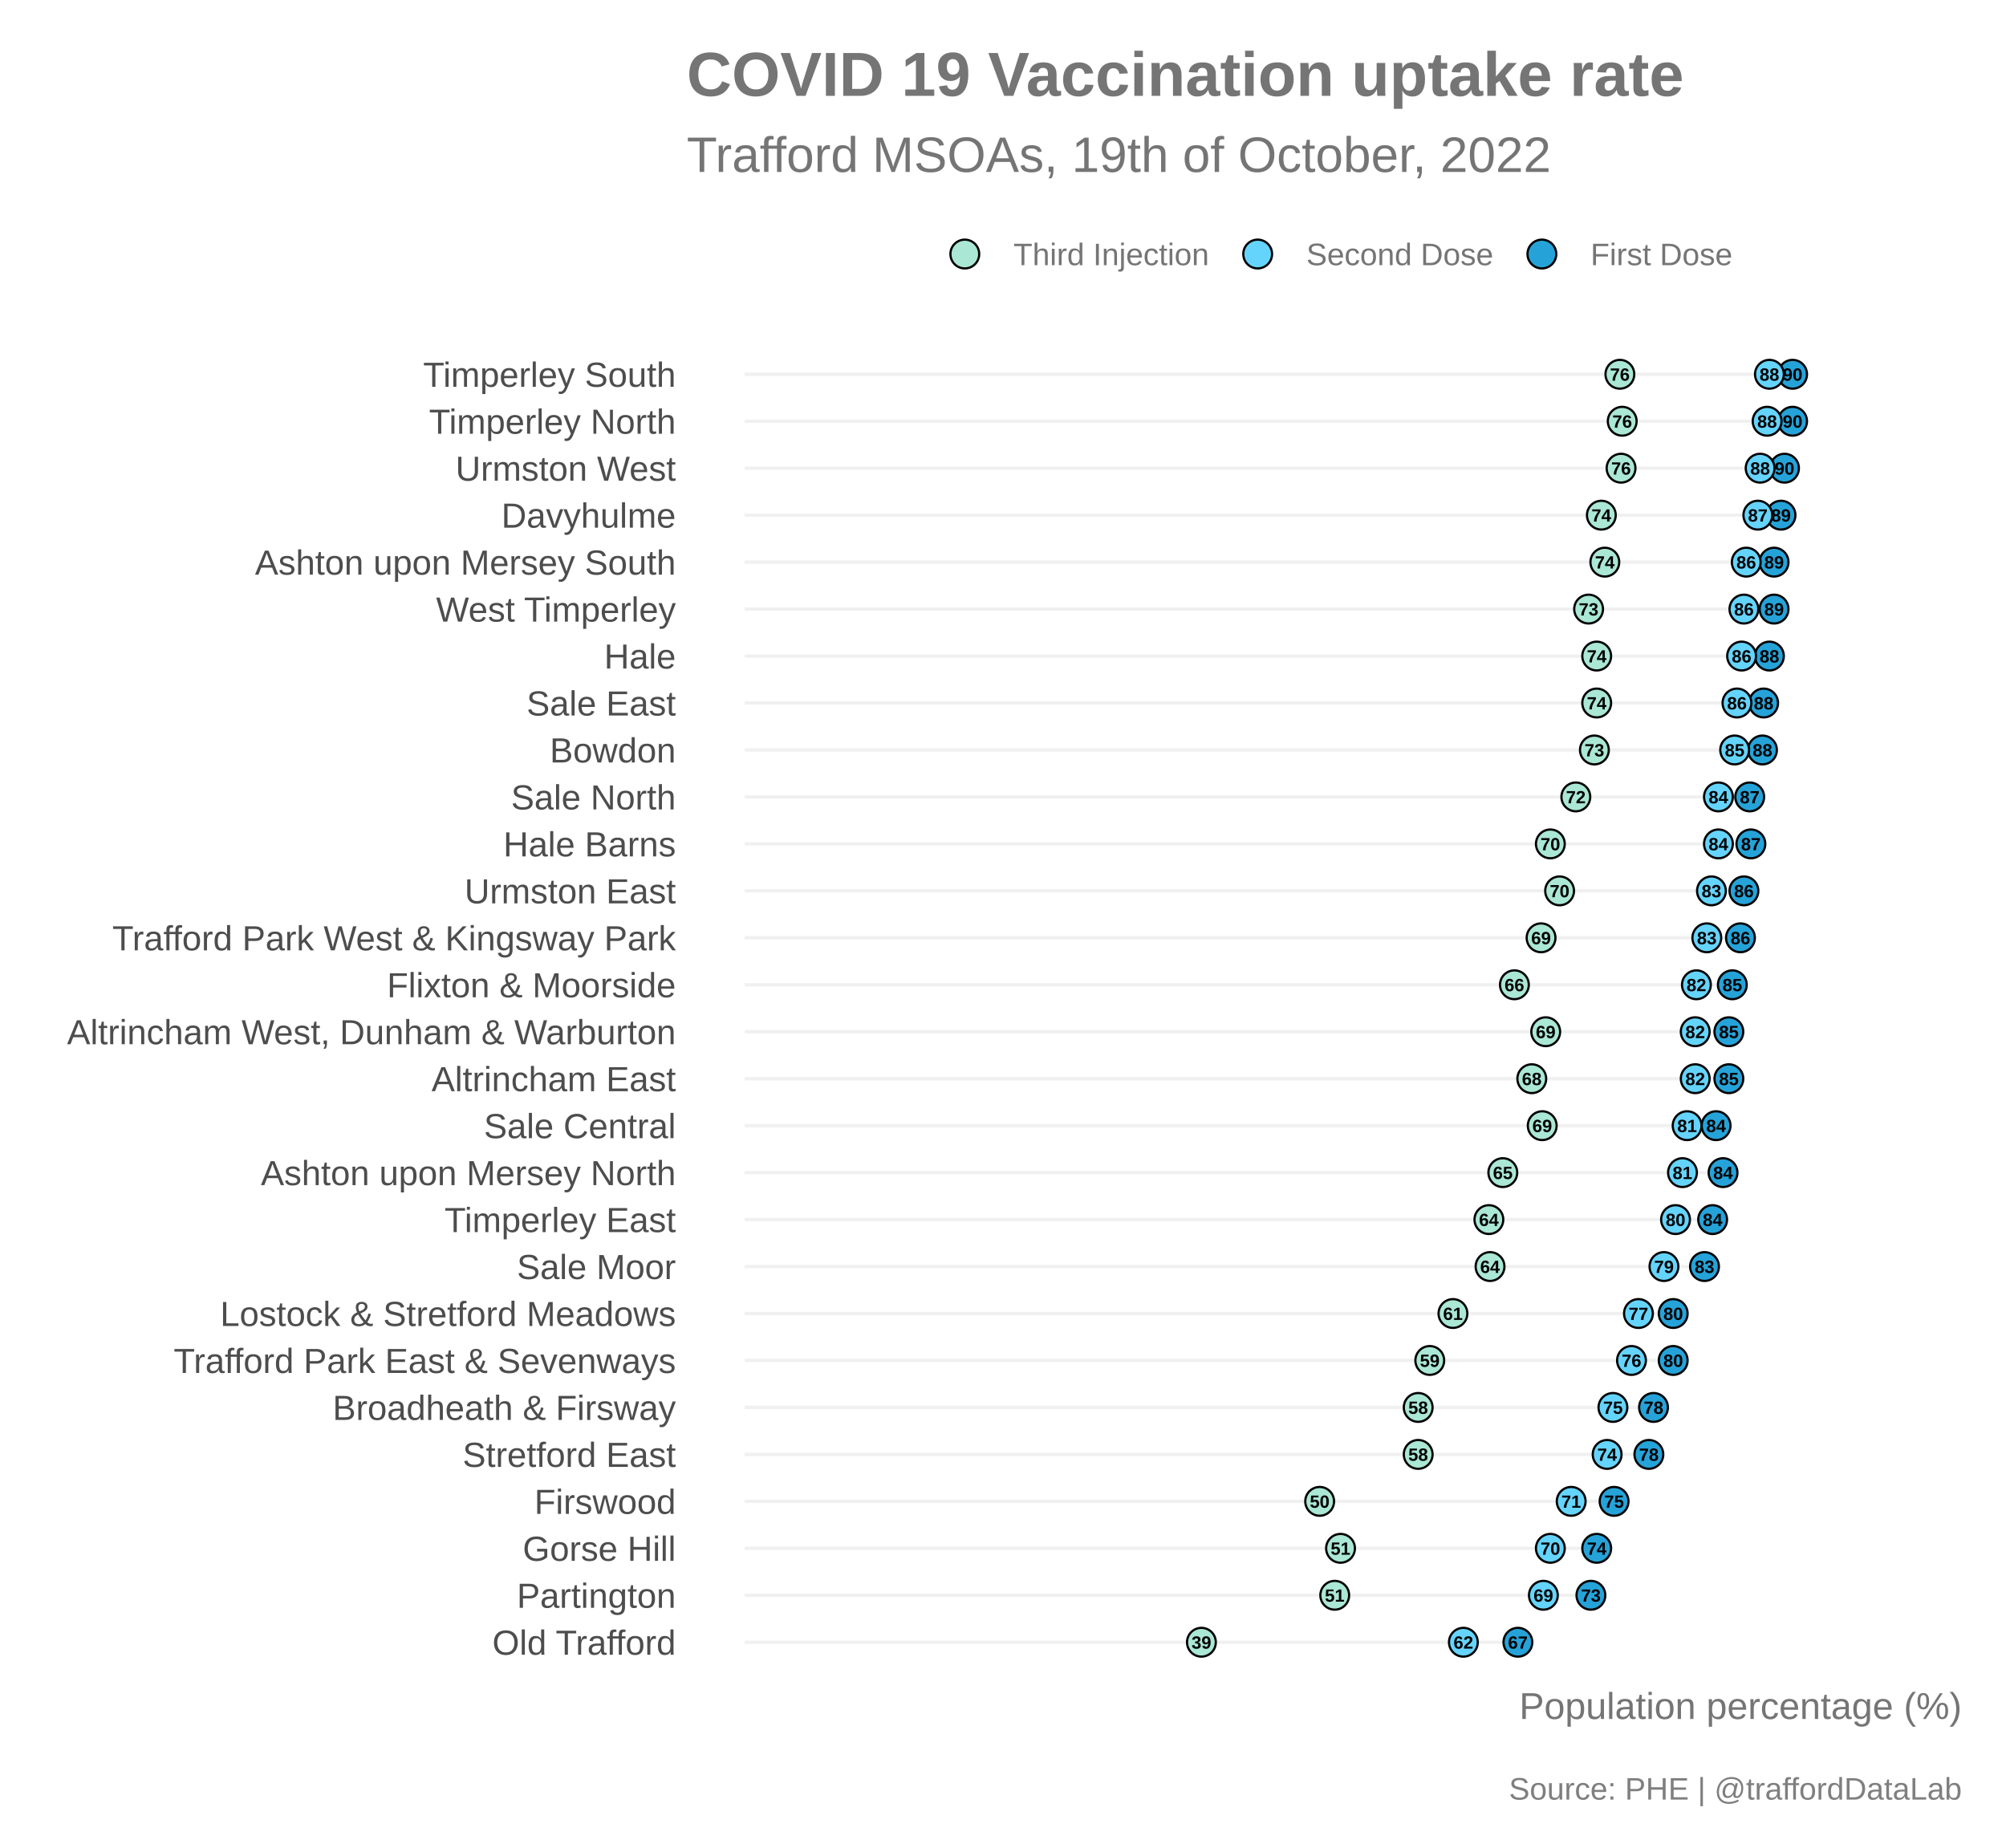
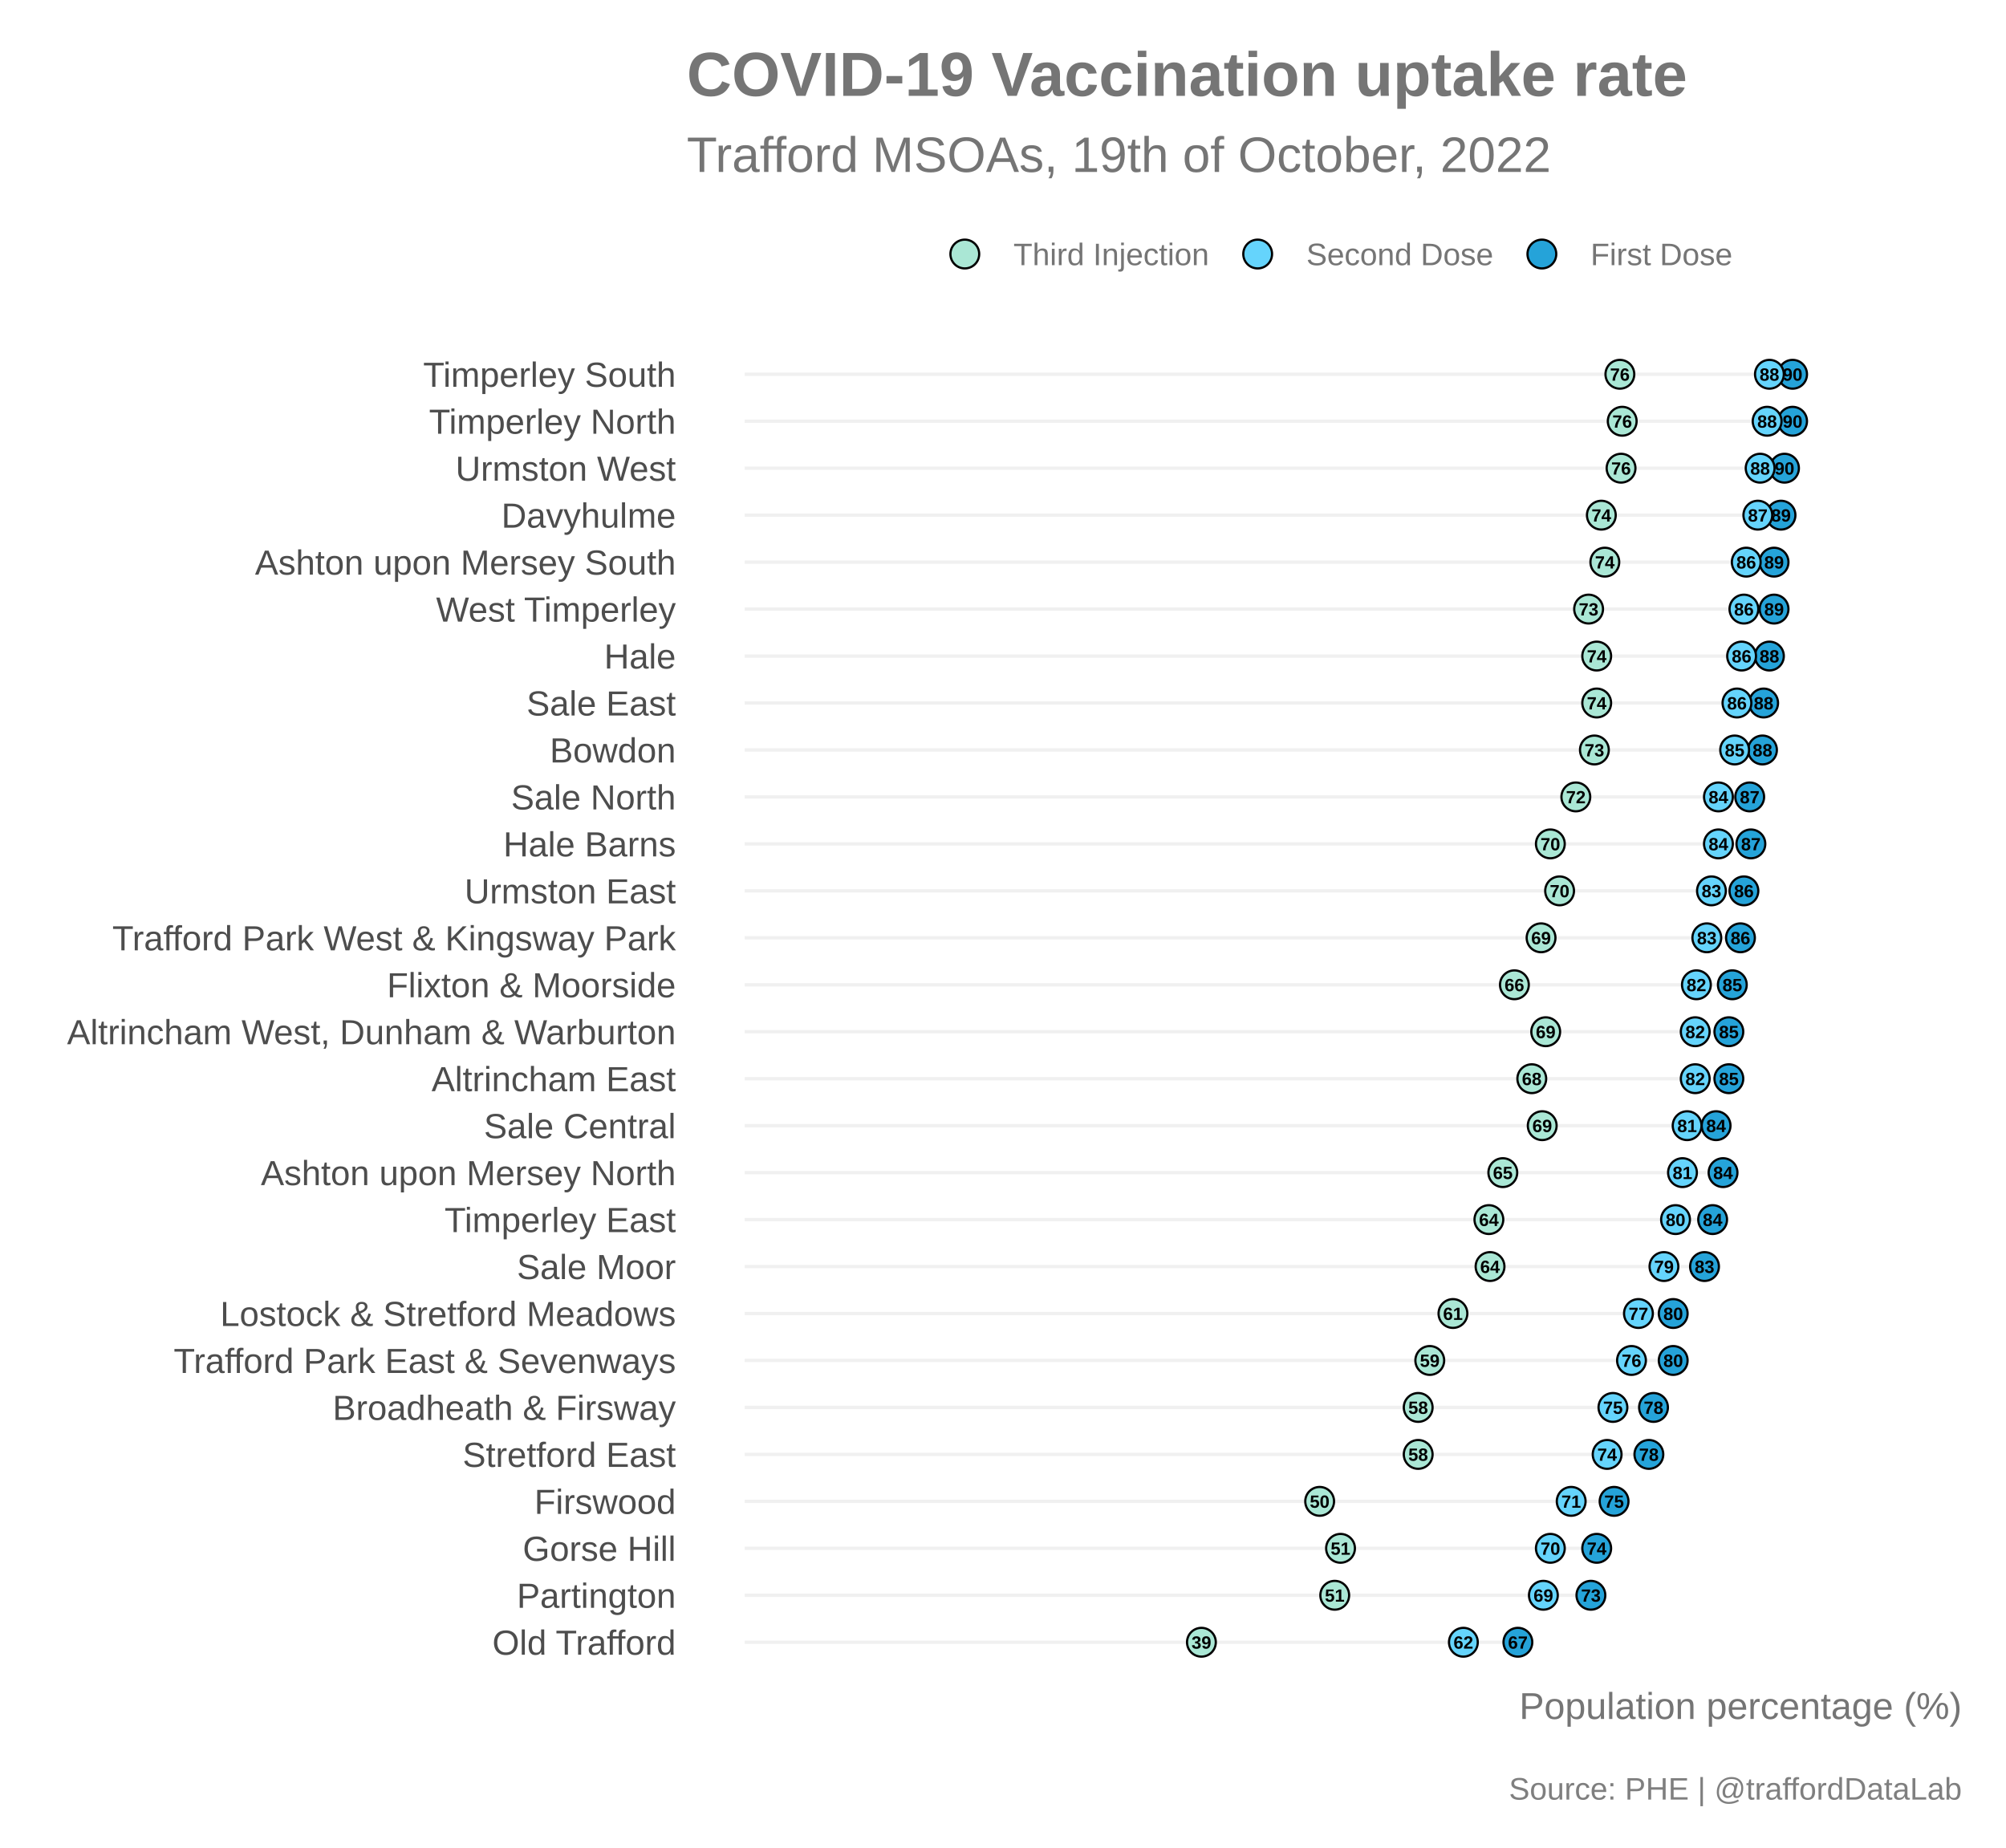
<svg xmlns="http://www.w3.org/2000/svg" class="svglite" width="644.00pt" height="593.00pt" viewBox="0 0 644.00 593.00">
  <defs>
    <style type="text/css">
    .svglite line, .svglite polyline, .svglite polygon, .svglite path, .svglite rect, .svglite circle {
      fill: none;
      stroke: #000000;
      stroke-linecap: round;
      stroke-linejoin: round;
      stroke-miterlimit: 10.00;
    }
    .svglite text {
      white-space: pre;
    }
  </style>
  </defs>
  <rect width="100%" height="100%" style="stroke: none; fill: none;" />
  <defs>
    <clipPath id="cpMC4wMHw2NDQuMDB8MC4wMHw1OTMuMDA=">
      <rect x="0.00" y="0.00" width="644.00" height="593.00" />
    </clipPath>
  </defs>
  <g clip-path="url(#cpMC4wMHw2NDQuMDB8MC4wMHw1OTMuMDA=)">
</g>
  <defs>
    <clipPath id="cpMjIwLjQ3fDYyOS44M3wxMTEuMTF8NTM2LjI0">
      <rect x="220.47" y="111.11" width="409.36" height="425.14" />
    </clipPath>
  </defs>
  <g clip-path="url(#cpMjIwLjQ3fDYyOS44M3wxMTEuMTF8NTM2LjI0)">
    <line x1="239.07" y1="527.20" x2="487.30" y2="527.20" style="stroke-width: 1.07; stroke: #F0F0F0; stroke-linecap: butt;" />
    <line x1="239.07" y1="301.06" x2="558.75" y2="301.06" style="stroke-width: 1.07; stroke: #F0F0F0; stroke-linecap: butt;" />
    <line x1="239.07" y1="497.05" x2="512.60" y2="497.05" style="stroke-width: 1.07; stroke: #F0F0F0; stroke-linecap: butt;" />
    <line x1="239.07" y1="481.97" x2="518.18" y2="481.97" style="stroke-width: 1.07; stroke: #F0F0F0; stroke-linecap: butt;" />
    <line x1="239.07" y1="165.38" x2="571.77" y2="165.38" style="stroke-width: 1.07; stroke: #F0F0F0; stroke-linecap: butt;" />
    <line x1="239.07" y1="436.74" x2="537.16" y2="436.74" style="stroke-width: 1.07; stroke: #F0F0F0; stroke-linecap: butt;" />
    <line x1="239.07" y1="316.14" x2="556.14" y2="316.14" style="stroke-width: 1.07; stroke: #F0F0F0; stroke-linecap: butt;" />
    <line x1="239.07" y1="421.67" x2="537.16" y2="421.67" style="stroke-width: 1.07; stroke: #F0F0F0; stroke-linecap: butt;" />
    <line x1="239.07" y1="285.99" x2="559.86" y2="285.99" style="stroke-width: 1.07; stroke: #F0F0F0; stroke-linecap: butt;" />
    <line x1="239.07" y1="150.30" x2="572.89" y2="150.30" style="stroke-width: 1.07; stroke: #F0F0F0; stroke-linecap: butt;" />
    <line x1="239.07" y1="466.90" x2="529.35" y2="466.90" style="stroke-width: 1.07; stroke: #F0F0F0; stroke-linecap: butt;" />
    <line x1="239.07" y1="255.83" x2="561.72" y2="255.83" style="stroke-width: 1.07; stroke: #F0F0F0; stroke-linecap: butt;" />
    <line x1="239.07" y1="376.44" x2="553.16" y2="376.44" style="stroke-width: 1.07; stroke: #F0F0F0; stroke-linecap: butt;" />
    <line x1="239.07" y1="225.68" x2="566.19" y2="225.68" style="stroke-width: 1.07; stroke: #F0F0F0; stroke-linecap: butt;" />
    <line x1="239.07" y1="361.37" x2="550.93" y2="361.37" style="stroke-width: 1.07; stroke: #F0F0F0; stroke-linecap: butt;" />
    <line x1="239.07" y1="180.46" x2="569.54" y2="180.46" style="stroke-width: 1.07; stroke: #F0F0F0; stroke-linecap: butt;" />
    <line x1="239.07" y1="512.12" x2="510.74" y2="512.12" style="stroke-width: 1.07; stroke: #F0F0F0; stroke-linecap: butt;" />
    <line x1="239.07" y1="406.59" x2="547.21" y2="406.59" style="stroke-width: 1.07; stroke: #F0F0F0; stroke-linecap: butt;" />
    <line x1="239.07" y1="451.82" x2="530.84" y2="451.82" style="stroke-width: 1.07; stroke: #F0F0F0; stroke-linecap: butt;" />
    <line x1="239.07" y1="195.53" x2="569.54" y2="195.53" style="stroke-width: 1.07; stroke: #F0F0F0; stroke-linecap: butt;" />
    <line x1="239.07" y1="135.23" x2="575.49" y2="135.23" style="stroke-width: 1.07; stroke: #F0F0F0; stroke-linecap: butt;" />
    <line x1="239.07" y1="391.52" x2="549.82" y2="391.52" style="stroke-width: 1.07; stroke: #F0F0F0; stroke-linecap: butt;" />
    <line x1="239.07" y1="120.15" x2="575.49" y2="120.15" style="stroke-width: 1.07; stroke: #F0F0F0; stroke-linecap: butt;" />
    <line x1="239.07" y1="346.29" x2="555.03" y2="346.29" style="stroke-width: 1.07; stroke: #F0F0F0; stroke-linecap: butt;" />
    <line x1="239.07" y1="331.21" x2="555.03" y2="331.21" style="stroke-width: 1.07; stroke: #F0F0F0; stroke-linecap: butt;" />
    <line x1="239.07" y1="210.61" x2="568.05" y2="210.61" style="stroke-width: 1.07; stroke: #F0F0F0; stroke-linecap: butt;" />
    <line x1="239.07" y1="240.76" x2="565.82" y2="240.76" style="stroke-width: 1.07; stroke: #F0F0F0; stroke-linecap: butt;" />
    <line x1="239.07" y1="270.91" x2="562.10" y2="270.91" style="stroke-width: 1.07; stroke: #F0F0F0; stroke-linecap: butt;" />
    <circle cx="487.30" cy="527.20" r="4.62" style="stroke-width: 0.71; fill: #25A3D9;" />
    <circle cx="469.80" cy="527.20" r="4.62" style="stroke-width: 0.71; fill: #65D4FC;" />
    <circle cx="385.70" cy="527.20" r="4.62" style="stroke-width: 0.71; fill: #AAE7D5;" />
    <circle cx="558.75" cy="301.06" r="4.62" style="stroke-width: 0.71; fill: #25A3D9;" />
    <circle cx="547.95" cy="301.06" r="4.62" style="stroke-width: 0.71; fill: #65D4FC;" />
    <circle cx="494.74" cy="301.06" r="4.62" style="stroke-width: 0.71; fill: #AAE7D5;" />
    <circle cx="512.60" cy="497.05" r="4.62" style="stroke-width: 0.71; fill: #25A3D9;" />
    <circle cx="497.72" cy="497.05" r="4.62" style="stroke-width: 0.71; fill: #65D4FC;" />
    <circle cx="430.36" cy="497.05" r="4.62" style="stroke-width: 0.71; fill: #AAE7D5;" />
    <circle cx="518.18" cy="481.97" r="4.62" style="stroke-width: 0.71; fill: #25A3D9;" />
    <circle cx="504.41" cy="481.97" r="4.62" style="stroke-width: 0.71; fill: #65D4FC;" />
    <circle cx="423.66" cy="481.97" r="4.62" style="stroke-width: 0.71; fill: #AAE7D5;" />
    <circle cx="571.77" cy="165.38" r="4.62" style="stroke-width: 0.71; fill: #25A3D9;" />
    <circle cx="564.33" cy="165.38" r="4.62" style="stroke-width: 0.71; fill: #65D4FC;" />
    <circle cx="514.09" cy="165.38" r="4.62" style="stroke-width: 0.71; fill: #AAE7D5;" />
    <circle cx="537.16" cy="436.74" r="4.62" style="stroke-width: 0.71; fill: #25A3D9;" />
    <circle cx="523.77" cy="436.74" r="4.62" style="stroke-width: 0.71; fill: #65D4FC;" />
    <circle cx="459.01" cy="436.74" r="4.62" style="stroke-width: 0.71; fill: #AAE7D5;" />
    <circle cx="556.14" cy="316.14" r="4.62" style="stroke-width: 0.71; fill: #25A3D9;" />
    <circle cx="544.61" cy="316.14" r="4.62" style="stroke-width: 0.71; fill: #65D4FC;" />
    <circle cx="486.18" cy="316.14" r="4.62" style="stroke-width: 0.71; fill: #AAE7D5;" />
    <circle cx="537.16" cy="421.67" r="4.62" style="stroke-width: 0.71; fill: #25A3D9;" />
    <circle cx="526.00" cy="421.67" r="4.62" style="stroke-width: 0.71; fill: #65D4FC;" />
    <circle cx="466.45" cy="421.67" r="4.62" style="stroke-width: 0.71; fill: #AAE7D5;" />
    <circle cx="559.86" cy="285.99" r="4.62" style="stroke-width: 0.71; fill: #25A3D9;" />
    <circle cx="549.44" cy="285.99" r="4.62" style="stroke-width: 0.71; fill: #65D4FC;" />
    <circle cx="500.69" cy="285.99" r="4.62" style="stroke-width: 0.71; fill: #AAE7D5;" />
    <circle cx="572.89" cy="150.30" r="4.62" style="stroke-width: 0.71; fill: #25A3D9;" />
    <circle cx="565.07" cy="150.30" r="4.62" style="stroke-width: 0.71; fill: #65D4FC;" />
    <circle cx="520.42" cy="150.30" r="4.62" style="stroke-width: 0.71; fill: #AAE7D5;" />
    <circle cx="529.35" cy="466.90" r="4.62" style="stroke-width: 0.71; fill: #25A3D9;" />
    <circle cx="515.95" cy="466.90" r="4.62" style="stroke-width: 0.71; fill: #65D4FC;" />
    <circle cx="455.29" cy="466.90" r="4.62" style="stroke-width: 0.71; fill: #AAE7D5;" />
    <circle cx="561.72" cy="255.83" r="4.62" style="stroke-width: 0.71; fill: #25A3D9;" />
    <circle cx="551.68" cy="255.83" r="4.62" style="stroke-width: 0.71; fill: #65D4FC;" />
    <circle cx="505.90" cy="255.83" r="4.62" style="stroke-width: 0.71; fill: #AAE7D5;" />
    <circle cx="553.16" cy="376.44" r="4.62" style="stroke-width: 0.71; fill: #25A3D9;" />
    <circle cx="540.14" cy="376.44" r="4.62" style="stroke-width: 0.71; fill: #65D4FC;" />
    <circle cx="482.46" cy="376.44" r="4.62" style="stroke-width: 0.71; fill: #AAE7D5;" />
    <circle cx="566.19" cy="225.68" r="4.62" style="stroke-width: 0.71; fill: #25A3D9;" />
    <circle cx="557.63" cy="225.68" r="4.62" style="stroke-width: 0.71; fill: #65D4FC;" />
    <circle cx="512.60" cy="225.68" r="4.62" style="stroke-width: 0.71; fill: #AAE7D5;" />
    <circle cx="550.93" cy="361.37" r="4.62" style="stroke-width: 0.71; fill: #25A3D9;" />
    <circle cx="541.63" cy="361.37" r="4.62" style="stroke-width: 0.71; fill: #65D4FC;" />
    <circle cx="495.11" cy="361.37" r="4.62" style="stroke-width: 0.71; fill: #AAE7D5;" />
    <circle cx="569.54" cy="180.46" r="4.62" style="stroke-width: 0.71; fill: #25A3D9;" />
    <circle cx="560.61" cy="180.46" r="4.62" style="stroke-width: 0.71; fill: #65D4FC;" />
    <circle cx="515.21" cy="180.46" r="4.62" style="stroke-width: 0.71; fill: #AAE7D5;" />
    <circle cx="510.74" cy="512.12" r="4.62" style="stroke-width: 0.71; fill: #25A3D9;" />
    <circle cx="495.48" cy="512.12" r="4.62" style="stroke-width: 0.71; fill: #65D4FC;" />
    <circle cx="428.50" cy="512.12" r="4.62" style="stroke-width: 0.71; fill: #AAE7D5;" />
    <circle cx="547.21" cy="406.59" r="4.62" style="stroke-width: 0.71; fill: #25A3D9;" />
    <circle cx="534.19" cy="406.59" r="4.62" style="stroke-width: 0.71; fill: #65D4FC;" />
    <circle cx="478.36" cy="406.59" r="4.62" style="stroke-width: 0.71; fill: #AAE7D5;" />
    <circle cx="530.84" cy="451.82" r="4.62" style="stroke-width: 0.71; fill: #25A3D9;" />
    <circle cx="517.81" cy="451.82" r="4.62" style="stroke-width: 0.71; fill: #65D4FC;" />
    <circle cx="455.29" cy="451.82" r="4.62" style="stroke-width: 0.71; fill: #AAE7D5;" />
    <circle cx="569.54" cy="195.53" r="4.62" style="stroke-width: 0.71; fill: #25A3D9;" />
    <circle cx="559.86" cy="195.53" r="4.62" style="stroke-width: 0.71; fill: #65D4FC;" />
    <circle cx="510.00" cy="195.53" r="4.62" style="stroke-width: 0.71; fill: #AAE7D5;" />
    <circle cx="575.49" cy="135.23" r="4.62" style="stroke-width: 0.71; fill: #25A3D9;" />
    <circle cx="567.31" cy="135.23" r="4.62" style="stroke-width: 0.71; fill: #65D4FC;" />
    <circle cx="520.79" cy="135.23" r="4.62" style="stroke-width: 0.71; fill: #AAE7D5;" />
    <circle cx="549.82" cy="391.52" r="4.62" style="stroke-width: 0.71; fill: #25A3D9;" />
    <circle cx="537.91" cy="391.52" r="4.62" style="stroke-width: 0.71; fill: #65D4FC;" />
    <circle cx="477.99" cy="391.52" r="4.62" style="stroke-width: 0.71; fill: #AAE7D5;" />
    <circle cx="575.49" cy="120.15" r="4.62" style="stroke-width: 0.71; fill: #25A3D9;" />
    <circle cx="568.05" cy="120.15" r="4.62" style="stroke-width: 0.71; fill: #65D4FC;" />
    <circle cx="520.04" cy="120.15" r="4.62" style="stroke-width: 0.71; fill: #AAE7D5;" />
    <circle cx="555.03" cy="346.29" r="4.62" style="stroke-width: 0.71; fill: #25A3D9;" />
    <circle cx="544.23" cy="346.29" r="4.62" style="stroke-width: 0.71; fill: #65D4FC;" />
    <circle cx="491.76" cy="346.29" r="4.62" style="stroke-width: 0.71; fill: #AAE7D5;" />
    <circle cx="555.03" cy="331.21" r="4.62" style="stroke-width: 0.71; fill: #25A3D9;" />
    <circle cx="544.23" cy="331.21" r="4.62" style="stroke-width: 0.71; fill: #65D4FC;" />
    <circle cx="496.23" cy="331.21" r="4.62" style="stroke-width: 0.71; fill: #AAE7D5;" />
    <circle cx="568.05" cy="210.61" r="4.62" style="stroke-width: 0.71; fill: #25A3D9;" />
    <circle cx="559.12" cy="210.61" r="4.62" style="stroke-width: 0.71; fill: #65D4FC;" />
    <circle cx="512.60" cy="210.61" r="4.62" style="stroke-width: 0.71; fill: #AAE7D5;" />
    <circle cx="565.82" cy="240.76" r="4.62" style="stroke-width: 0.71; fill: #25A3D9;" />
    <circle cx="556.89" cy="240.76" r="4.62" style="stroke-width: 0.71; fill: #65D4FC;" />
    <circle cx="511.86" cy="240.76" r="4.62" style="stroke-width: 0.71; fill: #AAE7D5;" />
    <circle cx="562.10" cy="270.91" r="4.62" style="stroke-width: 0.71; fill: #25A3D9;" />
    <circle cx="551.68" cy="270.91" r="4.62" style="stroke-width: 0.71; fill: #65D4FC;" />
    <circle cx="497.72" cy="270.91" r="4.62" style="stroke-width: 0.71; fill: #AAE7D5;" />
    <text x="487.30" y="529.25" text-anchor="middle" style="font-size: 5.69px; font-weight: bold; font-family: &quot;Arial&quot;;" textLength="6.32px" lengthAdjust="spacingAndGlyphs">67</text>
    <text x="469.80" y="529.25" text-anchor="middle" style="font-size: 5.69px; font-weight: bold; font-family: &quot;Arial&quot;;" textLength="6.32px" lengthAdjust="spacingAndGlyphs">62</text>
    <text x="385.70" y="529.25" text-anchor="middle" style="font-size: 5.69px; font-weight: bold; font-family: &quot;Arial&quot;;" textLength="6.32px" lengthAdjust="spacingAndGlyphs">39</text>
    <text x="558.75" y="303.11" text-anchor="middle" style="font-size: 5.69px; font-weight: bold; font-family: &quot;Arial&quot;;" textLength="6.32px" lengthAdjust="spacingAndGlyphs">86</text>
    <text x="547.95" y="303.11" text-anchor="middle" style="font-size: 5.69px; font-weight: bold; font-family: &quot;Arial&quot;;" textLength="6.32px" lengthAdjust="spacingAndGlyphs">83</text>
    <text x="494.74" y="303.11" text-anchor="middle" style="font-size: 5.69px; font-weight: bold; font-family: &quot;Arial&quot;;" textLength="6.32px" lengthAdjust="spacingAndGlyphs">69</text>
    <text x="512.60" y="499.10" text-anchor="middle" style="font-size: 5.69px; font-weight: bold; font-family: &quot;Arial&quot;;" textLength="6.32px" lengthAdjust="spacingAndGlyphs">74</text>
    <text x="497.72" y="499.10" text-anchor="middle" style="font-size: 5.69px; font-weight: bold; font-family: &quot;Arial&quot;;" textLength="6.32px" lengthAdjust="spacingAndGlyphs">70</text>
    <text x="430.36" y="499.10" text-anchor="middle" style="font-size: 5.69px; font-weight: bold; font-family: &quot;Arial&quot;;" textLength="6.32px" lengthAdjust="spacingAndGlyphs">51</text>
    <text x="518.18" y="484.02" text-anchor="middle" style="font-size: 5.69px; font-weight: bold; font-family: &quot;Arial&quot;;" textLength="6.32px" lengthAdjust="spacingAndGlyphs">75</text>
    <text x="504.41" y="484.02" text-anchor="middle" style="font-size: 5.69px; font-weight: bold; font-family: &quot;Arial&quot;;" textLength="6.32px" lengthAdjust="spacingAndGlyphs">71</text>
    <text x="423.66" y="484.02" text-anchor="middle" style="font-size: 5.69px; font-weight: bold; font-family: &quot;Arial&quot;;" textLength="6.32px" lengthAdjust="spacingAndGlyphs">50</text>
    <text x="571.77" y="167.43" text-anchor="middle" style="font-size: 5.69px; font-weight: bold; font-family: &quot;Arial&quot;;" textLength="6.32px" lengthAdjust="spacingAndGlyphs">89</text>
    <text x="564.33" y="167.43" text-anchor="middle" style="font-size: 5.69px; font-weight: bold; font-family: &quot;Arial&quot;;" textLength="6.32px" lengthAdjust="spacingAndGlyphs">87</text>
    <text x="514.09" y="167.43" text-anchor="middle" style="font-size: 5.69px; font-weight: bold; font-family: &quot;Arial&quot;;" textLength="6.32px" lengthAdjust="spacingAndGlyphs">74</text>
    <text x="537.16" y="438.79" text-anchor="middle" style="font-size: 5.69px; font-weight: bold; font-family: &quot;Arial&quot;;" textLength="6.32px" lengthAdjust="spacingAndGlyphs">80</text>
    <text x="523.77" y="438.79" text-anchor="middle" style="font-size: 5.69px; font-weight: bold; font-family: &quot;Arial&quot;;" textLength="6.32px" lengthAdjust="spacingAndGlyphs">76</text>
    <text x="459.01" y="438.79" text-anchor="middle" style="font-size: 5.69px; font-weight: bold; font-family: &quot;Arial&quot;;" textLength="6.32px" lengthAdjust="spacingAndGlyphs">59</text>
    <text x="556.14" y="318.19" text-anchor="middle" style="font-size: 5.69px; font-weight: bold; font-family: &quot;Arial&quot;;" textLength="6.32px" lengthAdjust="spacingAndGlyphs">85</text>
    <text x="544.61" y="318.19" text-anchor="middle" style="font-size: 5.69px; font-weight: bold; font-family: &quot;Arial&quot;;" textLength="6.32px" lengthAdjust="spacingAndGlyphs">82</text>
    <text x="486.18" y="318.19" text-anchor="middle" style="font-size: 5.69px; font-weight: bold; font-family: &quot;Arial&quot;;" textLength="6.32px" lengthAdjust="spacingAndGlyphs">66</text>
    <text x="537.16" y="423.72" text-anchor="middle" style="font-size: 5.69px; font-weight: bold; font-family: &quot;Arial&quot;;" textLength="6.32px" lengthAdjust="spacingAndGlyphs">80</text>
    <text x="526.00" y="423.72" text-anchor="middle" style="font-size: 5.69px; font-weight: bold; font-family: &quot;Arial&quot;;" textLength="6.32px" lengthAdjust="spacingAndGlyphs">77</text>
    <text x="466.45" y="423.72" text-anchor="middle" style="font-size: 5.69px; font-weight: bold; font-family: &quot;Arial&quot;;" textLength="6.32px" lengthAdjust="spacingAndGlyphs">61</text>
    <text x="559.86" y="288.03" text-anchor="middle" style="font-size: 5.69px; font-weight: bold; font-family: &quot;Arial&quot;;" textLength="6.32px" lengthAdjust="spacingAndGlyphs">86</text>
    <text x="549.44" y="288.03" text-anchor="middle" style="font-size: 5.69px; font-weight: bold; font-family: &quot;Arial&quot;;" textLength="6.32px" lengthAdjust="spacingAndGlyphs">83</text>
    <text x="500.69" y="288.03" text-anchor="middle" style="font-size: 5.69px; font-weight: bold; font-family: &quot;Arial&quot;;" textLength="6.32px" lengthAdjust="spacingAndGlyphs">70</text>
    <text x="572.89" y="152.35" text-anchor="middle" style="font-size: 5.69px; font-weight: bold; font-family: &quot;Arial&quot;;" textLength="6.32px" lengthAdjust="spacingAndGlyphs">90</text>
    <text x="565.07" y="152.35" text-anchor="middle" style="font-size: 5.69px; font-weight: bold; font-family: &quot;Arial&quot;;" textLength="6.32px" lengthAdjust="spacingAndGlyphs">88</text>
    <text x="520.42" y="152.35" text-anchor="middle" style="font-size: 5.69px; font-weight: bold; font-family: &quot;Arial&quot;;" textLength="6.32px" lengthAdjust="spacingAndGlyphs">76</text>
    <text x="529.35" y="468.94" text-anchor="middle" style="font-size: 5.69px; font-weight: bold; font-family: &quot;Arial&quot;;" textLength="6.32px" lengthAdjust="spacingAndGlyphs">78</text>
    <text x="515.95" y="468.94" text-anchor="middle" style="font-size: 5.69px; font-weight: bold; font-family: &quot;Arial&quot;;" textLength="6.32px" lengthAdjust="spacingAndGlyphs">74</text>
    <text x="455.29" y="468.94" text-anchor="middle" style="font-size: 5.69px; font-weight: bold; font-family: &quot;Arial&quot;;" textLength="6.32px" lengthAdjust="spacingAndGlyphs">58</text>
    <text x="561.72" y="257.88" text-anchor="middle" style="font-size: 5.69px; font-weight: bold; font-family: &quot;Arial&quot;;" textLength="6.32px" lengthAdjust="spacingAndGlyphs">87</text>
    <text x="551.68" y="257.88" text-anchor="middle" style="font-size: 5.69px; font-weight: bold; font-family: &quot;Arial&quot;;" textLength="6.32px" lengthAdjust="spacingAndGlyphs">84</text>
    <text x="505.90" y="257.88" text-anchor="middle" style="font-size: 5.69px; font-weight: bold; font-family: &quot;Arial&quot;;" textLength="6.32px" lengthAdjust="spacingAndGlyphs">72</text>
    <text x="553.16" y="378.49" text-anchor="middle" style="font-size: 5.69px; font-weight: bold; font-family: &quot;Arial&quot;;" textLength="6.32px" lengthAdjust="spacingAndGlyphs">84</text>
    <text x="540.14" y="378.49" text-anchor="middle" style="font-size: 5.69px; font-weight: bold; font-family: &quot;Arial&quot;;" textLength="6.32px" lengthAdjust="spacingAndGlyphs">81</text>
    <text x="482.46" y="378.49" text-anchor="middle" style="font-size: 5.69px; font-weight: bold; font-family: &quot;Arial&quot;;" textLength="6.32px" lengthAdjust="spacingAndGlyphs">65</text>
    <text x="566.19" y="227.73" text-anchor="middle" style="font-size: 5.69px; font-weight: bold; font-family: &quot;Arial&quot;;" textLength="6.32px" lengthAdjust="spacingAndGlyphs">88</text>
    <text x="557.63" y="227.73" text-anchor="middle" style="font-size: 5.69px; font-weight: bold; font-family: &quot;Arial&quot;;" textLength="6.32px" lengthAdjust="spacingAndGlyphs">86</text>
    <text x="512.60" y="227.73" text-anchor="middle" style="font-size: 5.69px; font-weight: bold; font-family: &quot;Arial&quot;;" textLength="6.32px" lengthAdjust="spacingAndGlyphs">74</text>
    <text x="550.93" y="363.41" text-anchor="middle" style="font-size: 5.69px; font-weight: bold; font-family: &quot;Arial&quot;;" textLength="6.32px" lengthAdjust="spacingAndGlyphs">84</text>
    <text x="541.63" y="363.41" text-anchor="middle" style="font-size: 5.69px; font-weight: bold; font-family: &quot;Arial&quot;;" textLength="6.32px" lengthAdjust="spacingAndGlyphs">81</text>
    <text x="495.11" y="363.41" text-anchor="middle" style="font-size: 5.69px; font-weight: bold; font-family: &quot;Arial&quot;;" textLength="6.32px" lengthAdjust="spacingAndGlyphs">69</text>
    <text x="569.54" y="182.50" text-anchor="middle" style="font-size: 5.69px; font-weight: bold; font-family: &quot;Arial&quot;;" textLength="6.32px" lengthAdjust="spacingAndGlyphs">89</text>
    <text x="560.61" y="182.50" text-anchor="middle" style="font-size: 5.69px; font-weight: bold; font-family: &quot;Arial&quot;;" textLength="6.32px" lengthAdjust="spacingAndGlyphs">86</text>
    <text x="515.21" y="182.50" text-anchor="middle" style="font-size: 5.69px; font-weight: bold; font-family: &quot;Arial&quot;;" textLength="6.32px" lengthAdjust="spacingAndGlyphs">74</text>
    <text x="510.74" y="514.17" text-anchor="middle" style="font-size: 5.69px; font-weight: bold; font-family: &quot;Arial&quot;;" textLength="6.32px" lengthAdjust="spacingAndGlyphs">73</text>
    <text x="495.48" y="514.17" text-anchor="middle" style="font-size: 5.69px; font-weight: bold; font-family: &quot;Arial&quot;;" textLength="6.32px" lengthAdjust="spacingAndGlyphs">69</text>
    <text x="428.50" y="514.17" text-anchor="middle" style="font-size: 5.69px; font-weight: bold; font-family: &quot;Arial&quot;;" textLength="6.32px" lengthAdjust="spacingAndGlyphs">51</text>
    <text x="547.21" y="408.64" text-anchor="middle" style="font-size: 5.69px; font-weight: bold; font-family: &quot;Arial&quot;;" textLength="6.32px" lengthAdjust="spacingAndGlyphs">83</text>
    <text x="534.19" y="408.64" text-anchor="middle" style="font-size: 5.69px; font-weight: bold; font-family: &quot;Arial&quot;;" textLength="6.32px" lengthAdjust="spacingAndGlyphs">79</text>
    <text x="478.36" y="408.64" text-anchor="middle" style="font-size: 5.69px; font-weight: bold; font-family: &quot;Arial&quot;;" textLength="6.32px" lengthAdjust="spacingAndGlyphs">64</text>
    <text x="530.84" y="453.87" text-anchor="middle" style="font-size: 5.69px; font-weight: bold; font-family: &quot;Arial&quot;;" textLength="6.32px" lengthAdjust="spacingAndGlyphs">78</text>
    <text x="517.81" y="453.87" text-anchor="middle" style="font-size: 5.69px; font-weight: bold; font-family: &quot;Arial&quot;;" textLength="6.32px" lengthAdjust="spacingAndGlyphs">75</text>
    <text x="455.29" y="453.87" text-anchor="middle" style="font-size: 5.69px; font-weight: bold; font-family: &quot;Arial&quot;;" textLength="6.32px" lengthAdjust="spacingAndGlyphs">58</text>
    <text x="569.54" y="197.58" text-anchor="middle" style="font-size: 5.69px; font-weight: bold; font-family: &quot;Arial&quot;;" textLength="6.32px" lengthAdjust="spacingAndGlyphs">89</text>
    <text x="559.86" y="197.58" text-anchor="middle" style="font-size: 5.69px; font-weight: bold; font-family: &quot;Arial&quot;;" textLength="6.32px" lengthAdjust="spacingAndGlyphs">86</text>
    <text x="510.00" y="197.58" text-anchor="middle" style="font-size: 5.69px; font-weight: bold; font-family: &quot;Arial&quot;;" textLength="6.32px" lengthAdjust="spacingAndGlyphs">73</text>
    <text x="575.49" y="137.28" text-anchor="middle" style="font-size: 5.69px; font-weight: bold; font-family: &quot;Arial&quot;;" textLength="6.32px" lengthAdjust="spacingAndGlyphs">90</text>
    <text x="567.31" y="137.28" text-anchor="middle" style="font-size: 5.69px; font-weight: bold; font-family: &quot;Arial&quot;;" textLength="6.32px" lengthAdjust="spacingAndGlyphs">88</text>
    <text x="520.79" y="137.28" text-anchor="middle" style="font-size: 5.69px; font-weight: bold; font-family: &quot;Arial&quot;;" textLength="6.32px" lengthAdjust="spacingAndGlyphs">76</text>
    <text x="549.82" y="393.57" text-anchor="middle" style="font-size: 5.69px; font-weight: bold; font-family: &quot;Arial&quot;;" textLength="6.32px" lengthAdjust="spacingAndGlyphs">84</text>
    <text x="537.91" y="393.57" text-anchor="middle" style="font-size: 5.69px; font-weight: bold; font-family: &quot;Arial&quot;;" textLength="6.32px" lengthAdjust="spacingAndGlyphs">80</text>
    <text x="477.99" y="393.57" text-anchor="middle" style="font-size: 5.69px; font-weight: bold; font-family: &quot;Arial&quot;;" textLength="6.32px" lengthAdjust="spacingAndGlyphs">64</text>
    <text x="575.49" y="122.20" text-anchor="middle" style="font-size: 5.69px; font-weight: bold; font-family: &quot;Arial&quot;;" textLength="6.32px" lengthAdjust="spacingAndGlyphs">90</text>
    <text x="568.05" y="122.20" text-anchor="middle" style="font-size: 5.69px; font-weight: bold; font-family: &quot;Arial&quot;;" textLength="6.32px" lengthAdjust="spacingAndGlyphs">88</text>
    <text x="520.04" y="122.20" text-anchor="middle" style="font-size: 5.69px; font-weight: bold; font-family: &quot;Arial&quot;;" textLength="6.32px" lengthAdjust="spacingAndGlyphs">76</text>
    <text x="555.03" y="348.34" text-anchor="middle" style="font-size: 5.69px; font-weight: bold; font-family: &quot;Arial&quot;;" textLength="6.32px" lengthAdjust="spacingAndGlyphs">85</text>
    <text x="544.23" y="348.34" text-anchor="middle" style="font-size: 5.69px; font-weight: bold; font-family: &quot;Arial&quot;;" textLength="6.32px" lengthAdjust="spacingAndGlyphs">82</text>
    <text x="491.76" y="348.34" text-anchor="middle" style="font-size: 5.69px; font-weight: bold; font-family: &quot;Arial&quot;;" textLength="6.32px" lengthAdjust="spacingAndGlyphs">68</text>
    <text x="555.03" y="333.26" text-anchor="middle" style="font-size: 5.69px; font-weight: bold; font-family: &quot;Arial&quot;;" textLength="6.32px" lengthAdjust="spacingAndGlyphs">85</text>
    <text x="544.23" y="333.26" text-anchor="middle" style="font-size: 5.69px; font-weight: bold; font-family: &quot;Arial&quot;;" textLength="6.32px" lengthAdjust="spacingAndGlyphs">82</text>
    <text x="496.23" y="333.26" text-anchor="middle" style="font-size: 5.69px; font-weight: bold; font-family: &quot;Arial&quot;;" textLength="6.32px" lengthAdjust="spacingAndGlyphs">69</text>
    <text x="568.05" y="212.66" text-anchor="middle" style="font-size: 5.69px; font-weight: bold; font-family: &quot;Arial&quot;;" textLength="6.32px" lengthAdjust="spacingAndGlyphs">88</text>
    <text x="559.12" y="212.66" text-anchor="middle" style="font-size: 5.69px; font-weight: bold; font-family: &quot;Arial&quot;;" textLength="6.32px" lengthAdjust="spacingAndGlyphs">86</text>
    <text x="512.60" y="212.66" text-anchor="middle" style="font-size: 5.69px; font-weight: bold; font-family: &quot;Arial&quot;;" textLength="6.32px" lengthAdjust="spacingAndGlyphs">74</text>
    <text x="565.82" y="242.81" text-anchor="middle" style="font-size: 5.69px; font-weight: bold; font-family: &quot;Arial&quot;;" textLength="6.32px" lengthAdjust="spacingAndGlyphs">88</text>
    <text x="556.89" y="242.81" text-anchor="middle" style="font-size: 5.69px; font-weight: bold; font-family: &quot;Arial&quot;;" textLength="6.32px" lengthAdjust="spacingAndGlyphs">85</text>
    <text x="511.86" y="242.81" text-anchor="middle" style="font-size: 5.69px; font-weight: bold; font-family: &quot;Arial&quot;;" textLength="6.32px" lengthAdjust="spacingAndGlyphs">73</text>
    <text x="562.10" y="272.96" text-anchor="middle" style="font-size: 5.69px; font-weight: bold; font-family: &quot;Arial&quot;;" textLength="6.32px" lengthAdjust="spacingAndGlyphs">87</text>
    <text x="551.68" y="272.96" text-anchor="middle" style="font-size: 5.69px; font-weight: bold; font-family: &quot;Arial&quot;;" textLength="6.32px" lengthAdjust="spacingAndGlyphs">84</text>
    <text x="497.72" y="272.96" text-anchor="middle" style="font-size: 5.69px; font-weight: bold; font-family: &quot;Arial&quot;;" textLength="6.32px" lengthAdjust="spacingAndGlyphs">70</text>
  </g>
  <g clip-path="url(#cpMC4wMHw2NDQuMDB8MC4wMHw1OTMuMDA=)">
    <text x="216.98" y="531.21" text-anchor="end" style="font-size: 11.20px;fill: #4D4D4D; font-family: &quot;Arial&quot;;" textLength="59.68px" lengthAdjust="spacingAndGlyphs">Old Trafford</text>
    <text x="216.98" y="516.14" text-anchor="end" style="font-size: 11.20px;fill: #4D4D4D; font-family: &quot;Arial&quot;;" textLength="50.99px" lengthAdjust="spacingAndGlyphs">Partington</text>
    <text x="216.98" y="501.06" text-anchor="end" style="font-size: 11.20px;fill: #4D4D4D; font-family: &quot;Arial&quot;;" textLength="49.10px" lengthAdjust="spacingAndGlyphs">Gorse Hill</text>
    <text x="216.98" y="485.99" text-anchor="end" style="font-size: 11.20px;fill: #4D4D4D; font-family: &quot;Arial&quot;;" textLength="45.37px" lengthAdjust="spacingAndGlyphs">Firswood</text>
    <text x="216.98" y="470.91" text-anchor="end" style="font-size: 11.20px;fill: #4D4D4D; font-family: &quot;Arial&quot;;" textLength="68.39px" lengthAdjust="spacingAndGlyphs">Stretford East</text>
    <text x="216.98" y="455.83" text-anchor="end" style="font-size: 11.20px;fill: #4D4D4D; font-family: &quot;Arial&quot;;" textLength="110.04px" lengthAdjust="spacingAndGlyphs">Broadheath &amp; Firsway</text>
    <text x="216.98" y="440.76" text-anchor="end" style="font-size: 11.20px;fill: #4D4D4D; font-family: &quot;Arial&quot;;" textLength="161.65px" lengthAdjust="spacingAndGlyphs">Trafford Park East &amp; Sevenways</text>
    <text x="216.98" y="425.68" text-anchor="end" style="font-size: 11.20px;fill: #4D4D4D; font-family: &quot;Arial&quot;;" textLength="146.12px" lengthAdjust="spacingAndGlyphs">Lostock &amp; Stretford Meadows</text>
    <text x="216.98" y="410.61" text-anchor="end" style="font-size: 11.20px;fill: #4D4D4D; font-family: &quot;Arial&quot;;" textLength="50.98px" lengthAdjust="spacingAndGlyphs">Sale Moor</text>
    <text x="216.98" y="395.53" text-anchor="end" style="font-size: 11.20px;fill: #4D4D4D; font-family: &quot;Arial&quot;;" textLength="74.59px" lengthAdjust="spacingAndGlyphs">Timperley East</text>
    <text x="216.98" y="380.46" text-anchor="end" style="font-size: 11.20px;fill: #4D4D4D; font-family: &quot;Arial&quot;;" textLength="133.06px" lengthAdjust="spacingAndGlyphs">Ashton upon Mersey North</text>
    <text x="216.98" y="365.38" text-anchor="end" style="font-size: 11.20px;fill: #4D4D4D; font-family: &quot;Arial&quot;;" textLength="61.55px" lengthAdjust="spacingAndGlyphs">Sale Central</text>
    <text x="216.98" y="350.30" text-anchor="end" style="font-size: 11.20px;fill: #4D4D4D; font-family: &quot;Arial&quot;;" textLength="78.33px" lengthAdjust="spacingAndGlyphs">Altrincham East</text>
    <text x="216.98" y="335.23" text-anchor="end" style="font-size: 11.20px;fill: #4D4D4D; font-family: &quot;Arial&quot;;" textLength="195.83px" lengthAdjust="spacingAndGlyphs">Altrincham West, Dunham &amp; Warburton</text>
    <text x="216.98" y="320.15" text-anchor="end" style="font-size: 11.20px;fill: #4D4D4D; font-family: &quot;Arial&quot;;" textLength="92.63px" lengthAdjust="spacingAndGlyphs">Flixton &amp; Moorside</text>
    <text x="216.98" y="305.08" text-anchor="end" style="font-size: 11.20px;fill: #4D4D4D; font-family: &quot;Arial&quot;;" textLength="181.53px" lengthAdjust="spacingAndGlyphs">Trafford Park West &amp; Kingsway Park</text>
    <text x="216.98" y="290.00" text-anchor="end" style="font-size: 11.20px;fill: #4D4D4D; font-family: &quot;Arial&quot;;" textLength="67.76px" lengthAdjust="spacingAndGlyphs">Urmston East</text>
    <text x="216.98" y="274.92" text-anchor="end" style="font-size: 11.20px;fill: #4D4D4D; font-family: &quot;Arial&quot;;" textLength="55.33px" lengthAdjust="spacingAndGlyphs">Hale Barns</text>
    <text x="216.98" y="259.85" text-anchor="end" style="font-size: 11.20px;fill: #4D4D4D; font-family: &quot;Arial&quot;;" textLength="52.85px" lengthAdjust="spacingAndGlyphs">Sale North</text>
    <text x="216.98" y="244.77" text-anchor="end" style="font-size: 11.20px;fill: #4D4D4D; font-family: &quot;Arial&quot;;" textLength="40.42px" lengthAdjust="spacingAndGlyphs">Bowdon</text>
    <text x="216.98" y="229.70" text-anchor="end" style="font-size: 11.20px;fill: #4D4D4D; font-family: &quot;Arial&quot;;" textLength="47.88px" lengthAdjust="spacingAndGlyphs">Sale East</text>
    <text x="216.98" y="214.62" text-anchor="end" style="font-size: 11.20px;fill: #4D4D4D; font-family: &quot;Arial&quot;;" textLength="23.00px" lengthAdjust="spacingAndGlyphs">Hale</text>
    <text x="216.98" y="199.55" text-anchor="end" style="font-size: 11.20px;fill: #4D4D4D; font-family: &quot;Arial&quot;;" textLength="77.70px" lengthAdjust="spacingAndGlyphs">West Timperley</text>
    <text x="216.98" y="184.47" text-anchor="end" style="font-size: 11.20px;fill: #4D4D4D; font-family: &quot;Arial&quot;;" textLength="134.94px" lengthAdjust="spacingAndGlyphs">Ashton upon Mersey South</text>
    <text x="216.98" y="169.39" text-anchor="end" style="font-size: 11.20px;fill: #4D4D4D; font-family: &quot;Arial&quot;;" textLength="55.95px" lengthAdjust="spacingAndGlyphs">Davyhulme</text>
    <text x="216.98" y="154.32" text-anchor="end" style="font-size: 11.20px;fill: #4D4D4D; font-family: &quot;Arial&quot;;" textLength="70.86px" lengthAdjust="spacingAndGlyphs">Urmston West</text>
    <text x="216.98" y="139.24" text-anchor="end" style="font-size: 11.20px;fill: #4D4D4D; font-family: &quot;Arial&quot;;" textLength="79.56px" lengthAdjust="spacingAndGlyphs">Timperley North</text>
    <text x="216.98" y="124.17" text-anchor="end" style="font-size: 11.20px;fill: #4D4D4D; font-family: &quot;Arial&quot;;" textLength="81.44px" lengthAdjust="spacingAndGlyphs">Timperley South</text>
    <text x="629.83" y="551.83" text-anchor="end" style="font-size: 12.00px;fill: #757575; font-family: &quot;Arial&quot;;" textLength="142.09px" lengthAdjust="spacingAndGlyphs">Population percentage (%)</text>
    <circle cx="309.74" cy="81.55" r="4.62" style="stroke-width: 0.71; fill: #AAE7D5;" />
    <circle cx="403.76" cy="81.55" r="4.62" style="stroke-width: 0.71; fill: #65D4FC;" />
    <circle cx="495.00" cy="81.55" r="4.62" style="stroke-width: 0.71; fill: #25A3D9;" />
    <text x="325.35" y="85.13" style="font-size: 10.00px;fill: #757575; font-family: &quot;Arial&quot;;" textLength="62.80px" lengthAdjust="spacingAndGlyphs">Third Injection</text>
    <text x="419.38" y="85.13" style="font-size: 10.00px;fill: #757575; font-family: &quot;Arial&quot;;" textLength="60.01px" lengthAdjust="spacingAndGlyphs">Second Dose</text>
    <text x="510.62" y="85.13" style="font-size: 10.00px;fill: #757575; font-family: &quot;Arial&quot;;" textLength="45.55px" lengthAdjust="spacingAndGlyphs">First Dose</text>
    <text x="220.47" y="55.20" style="font-size: 16.00px;fill: #757575; font-family: &quot;Arial&quot;;" textLength="279.22px" lengthAdjust="spacingAndGlyphs">Trafford MSOAs, 19th of October, 2022</text>
-     <text x="220.47" y="30.78" style="font-size: 20.00px; font-weight: bold;fill: #757575; font-family: &quot;Arial&quot;;" textLength="321.26px" lengthAdjust="spacingAndGlyphs">COVID 19 Vaccination uptake rate</text>
+     <text x="220.47" y="30.78" style="font-size: 20.00px; font-weight: bold;fill: #757575; font-family: &quot;Arial&quot;;" textLength="322.36px" lengthAdjust="spacingAndGlyphs">COVID-19 Vaccination uptake rate</text>
    <text x="629.83" y="577.72" text-anchor="end" style="font-size: 10.00px;fill: #7F7F7F; font-family: &quot;Arial&quot;;" textLength="151.13px" lengthAdjust="spacingAndGlyphs">Source: PHE  |  @traffordDataLab</text>
  </g>
</svg>
